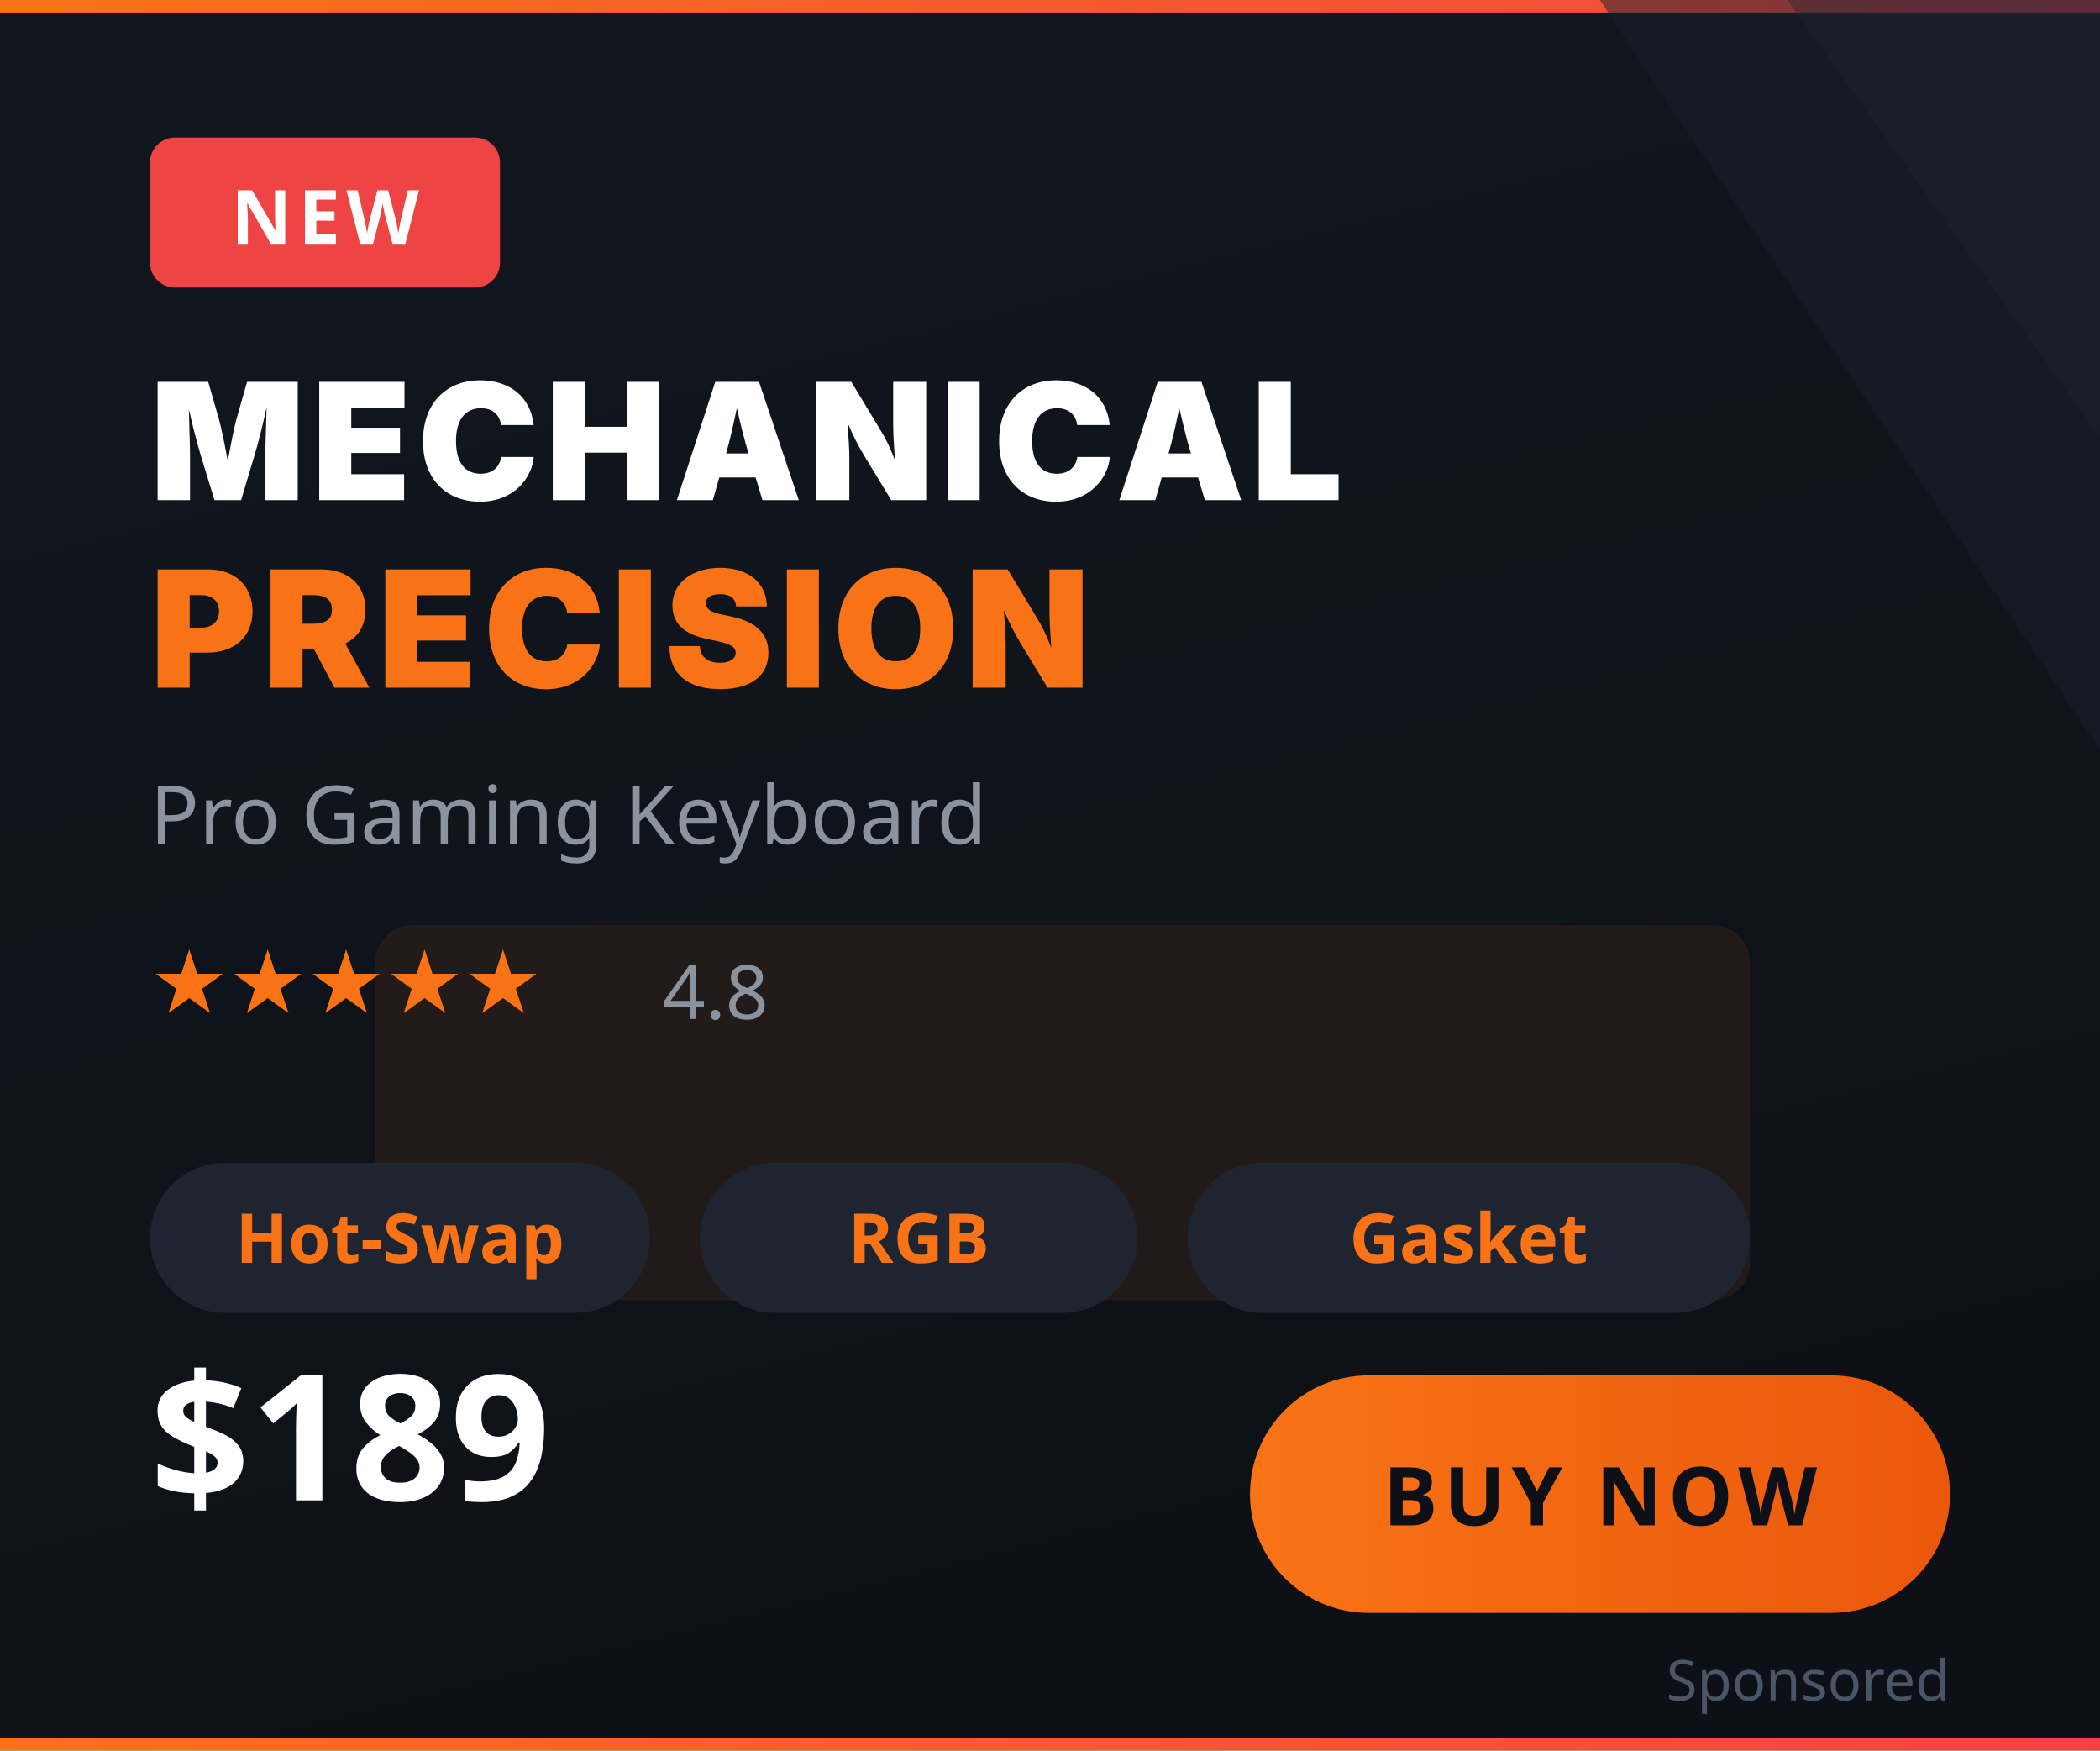
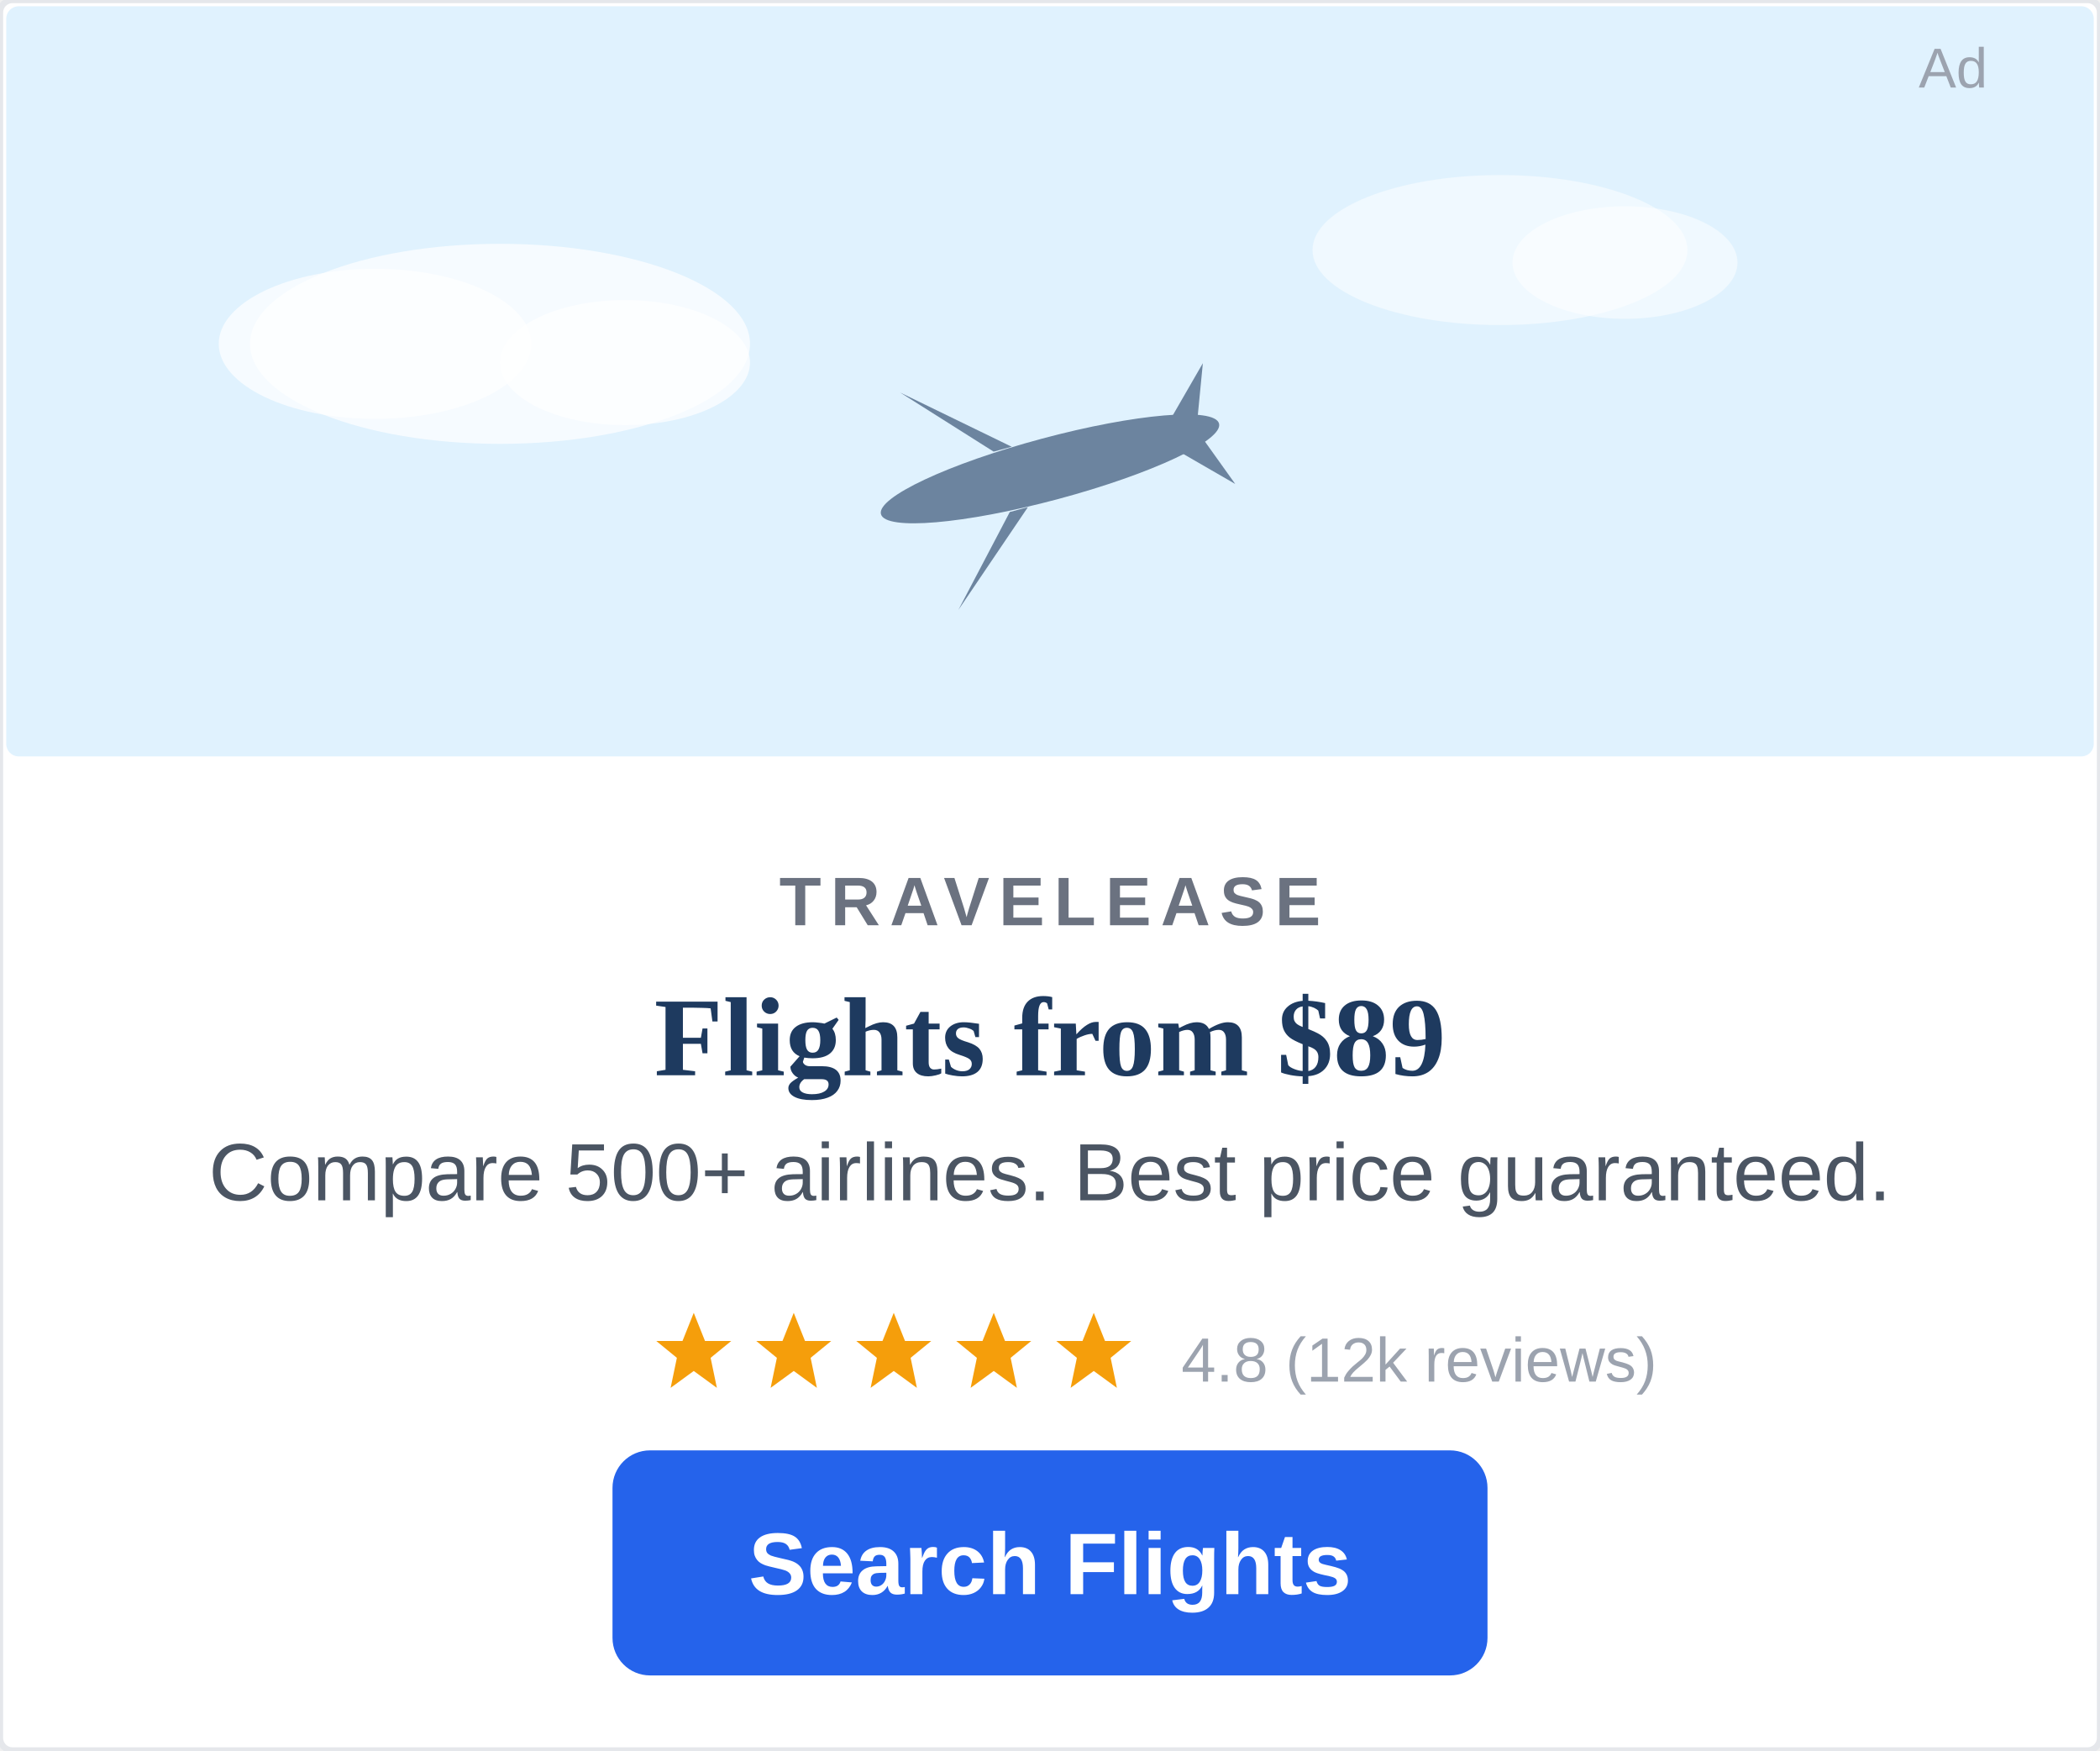
<svg xmlns="http://www.w3.org/2000/svg" width="336" height="280" viewBox="0 0 336 280">
-   <defs>
-     <linearGradient id="bg" x1="0" y1="0" x2="0.3" y2="1">
-       <stop offset="0%" stop-color="#12161f" />
-       <stop offset="100%" stop-color="#0d1117" />
-     </linearGradient>
-     <linearGradient id="accent" x1="0" y1="0" x2="1" y2="0">
-       <stop offset="0%" stop-color="#f97316" />
-       <stop offset="100%" stop-color="#ef4444" />
-     </linearGradient>
-     <linearGradient id="cta-bg" x1="0" y1="0" x2="1" y2="0">
-       <stop offset="0%" stop-color="#f97316" />
-       <stop offset="100%" stop-color="#ea580c" />
-     </linearGradient>
-   </defs>
-   <rect width="336" height="280" fill="url(#bg)" />
-   <rect width="336" height="2" fill="url(#accent)" />
-   <polygon points="336,0 336,120 256,0" fill="#1a1f2e" opacity="0.5" />
-   <polygon points="336,0 336,70 286,0" fill="#1e2435" opacity="0.4" />
-   <rect x="24" y="22" width="56" height="24" rx="4" fill="#ef4444" />
-   <text x="52" y="39" font-family="system-ui, sans-serif" font-size="12" font-weight="800" fill="#ffffff" text-anchor="middle" letter-spacing="1">NEW</text>
-   <text x="24" y="80" font-family="system-ui, -apple-system, sans-serif" font-size="26" font-weight="900" fill="#ffffff" letter-spacing="1">MECHANICAL</text>
-   <text x="24" y="110" font-family="system-ui, -apple-system, sans-serif" font-size="26" font-weight="900" fill="#f97316" letter-spacing="1">PRECISION</text>
-   <text x="24" y="135" font-family="system-ui, sans-serif" font-size="13" font-weight="400" fill="#8b949e">Pro Gaming Keyboard</text>
-   <g transform="translate(60, 148)" opacity="0.08">
-     <rect x="0" y="0" width="220" height="60" rx="6" fill="#f97316" />
-     <rect x="5" y="5" width="14" height="14" rx="2" fill="#f97316" />
-     <rect x="22" y="5" width="14" height="14" rx="2" fill="#f97316" />
-     <rect x="39" y="5" width="14" height="14" rx="2" fill="#f97316" />
-     <rect x="56" y="5" width="14" height="14" rx="2" fill="#f97316" />
+   <rect width="336" height="280" fill="#ffffff" rx="2" stroke="#e5e7eb" stroke-width="1" />
+   <rect x="1" y="1" width="334" height="120" fill="#e0f2fe" rx="2" />
+   <ellipse cx="80" cy="55" rx="40" ry="16" fill="#ffffff" opacity="0.7" />
+   <ellipse cx="60" cy="55" rx="25" ry="12" fill="#ffffff" opacity="0.7" />
+   <ellipse cx="100" cy="58" rx="20" ry="10" fill="#ffffff" opacity="0.7" />
+   <ellipse cx="240" cy="40" rx="30" ry="12" fill="#ffffff" opacity="0.5" />
+   <ellipse cx="260" cy="42" rx="18" ry="9" fill="#ffffff" opacity="0.5" />
+   <g transform="translate(168, 75) rotate(-15)" fill="#1e3a5f" opacity="0.6">
+     <ellipse cx="0" cy="0" rx="28" ry="5" />
+     <polygon points="-8,-5 -20,-18 -5,-5" />
+     <polygon points="-8,5 -20,18 -5,5" />
+     <polygon points="20,-2 28,-10 25,-2" />
+     <polygon points="20,2 28,10 25,2" />
  </g>
-   <g transform="translate(24, 162)">
-     <text font-family="system-ui, sans-serif" font-size="14" fill="#f97316">★★★★★</text>
-     <text x="82" font-family="system-ui, sans-serif" font-size="12" font-weight="500" fill="#8b949e" dy="1">4.8</text>
+   <text x="318" y="14" font-family="Arial, Helvetica, sans-serif" font-size="9" fill="#9ca3af" text-anchor="end">Ad</text>
+   <text x="168" y="148" font-family="Arial, Helvetica, sans-serif" font-size="11" fill="#6b7280" text-anchor="middle" font-weight="600" letter-spacing="1.5">TRAVELEASE</text>
+   <text x="168" y="172" font-family="Georgia, Times New Roman, serif" font-size="18" fill="#1e3a5f" text-anchor="middle" font-weight="700">Flights from $89</text>
+   <text x="168" y="192" font-family="Arial, Helvetica, sans-serif" font-size="13" fill="#4b5563" text-anchor="middle">Compare 500+ airlines. Best price guaranteed.</text>
+   <g transform="translate(105, 210)">
+     <polygon points="6,0 7.8,4.5 12,4.5 8.7,7.2 9.7,12 6,9.3 2.3,12 3.3,7.2 0,4.5 4.2,4.5" fill="#f59e0b" />
+     <polygon points="22,0 23.8,4.5 28,4.5 24.7,7.2 25.7,12 22,9.3 18.3,12 19.3,7.2 16,4.5 20.2,4.5" fill="#f59e0b" />
+     <polygon points="38,0 39.8,4.5 44,4.5 40.7,7.2 41.7,12 38,9.3 34.3,12 35.3,7.2 32,4.5 36.2,4.5" fill="#f59e0b" />
+     <polygon points="54,0 55.8,4.5 60,4.5 56.7,7.2 57.7,12 54,9.3 50.3,12 51.3,7.2 48,4.5 52.2,4.5" fill="#f59e0b" />
+     <polygon points="70,0 71.8,4.5 76,4.5 72.7,7.2 73.7,12 70,9.3 66.3,12 67.3,7.2 64,4.5 68.2,4.5" fill="#f59e0b" />
+     <text x="84" y="11" font-family="Arial, Helvetica, sans-serif" font-size="10" fill="#9ca3af">4.8 (12k reviews)</text>
  </g>
-   <rect x="24" y="186" width="80" height="24" rx="12" fill="#1e2530" />
-   <text x="64" y="202" font-family="system-ui, sans-serif" font-size="11" font-weight="700" fill="#f97316" text-anchor="middle">Hot-Swap</text>
-   <rect x="112" y="186" width="70" height="24" rx="12" fill="#1e2530" />
-   <text x="147" y="202" font-family="system-ui, sans-serif" font-size="11" font-weight="700" fill="#f97316" text-anchor="middle">RGB</text>
-   <rect x="190" y="186" width="90" height="24" rx="12" fill="#1e2530" />
-   <text x="235" y="202" font-family="system-ui, sans-serif" font-size="11" font-weight="700" fill="#f97316" text-anchor="middle">Gasket</text>
-   <text x="24" y="240" font-family="system-ui, sans-serif" font-size="28" font-weight="900" fill="#ffffff">$189</text>
-   <rect x="200" y="220" width="112" height="38" rx="19" fill="url(#cta-bg)" />
-   <text x="256" y="244" font-family="system-ui, sans-serif" font-size="13" font-weight="800" fill="#0d1117" text-anchor="middle" letter-spacing="1">BUY NOW</text>
-   <text x="312" y="272" font-family="system-ui, sans-serif" font-size="9" font-weight="500" fill="#4a5568" text-anchor="end">Sponsored</text>
-   <rect y="278" width="336" height="2" fill="url(#accent)" />
+   <rect x="98" y="232" width="140" height="36" rx="6" fill="#2563eb" />
+   <text x="168" y="255" font-family="Arial, Helvetica, sans-serif" font-size="14" fill="#ffffff" text-anchor="middle" font-weight="600">Search Flights</text>
</svg>
